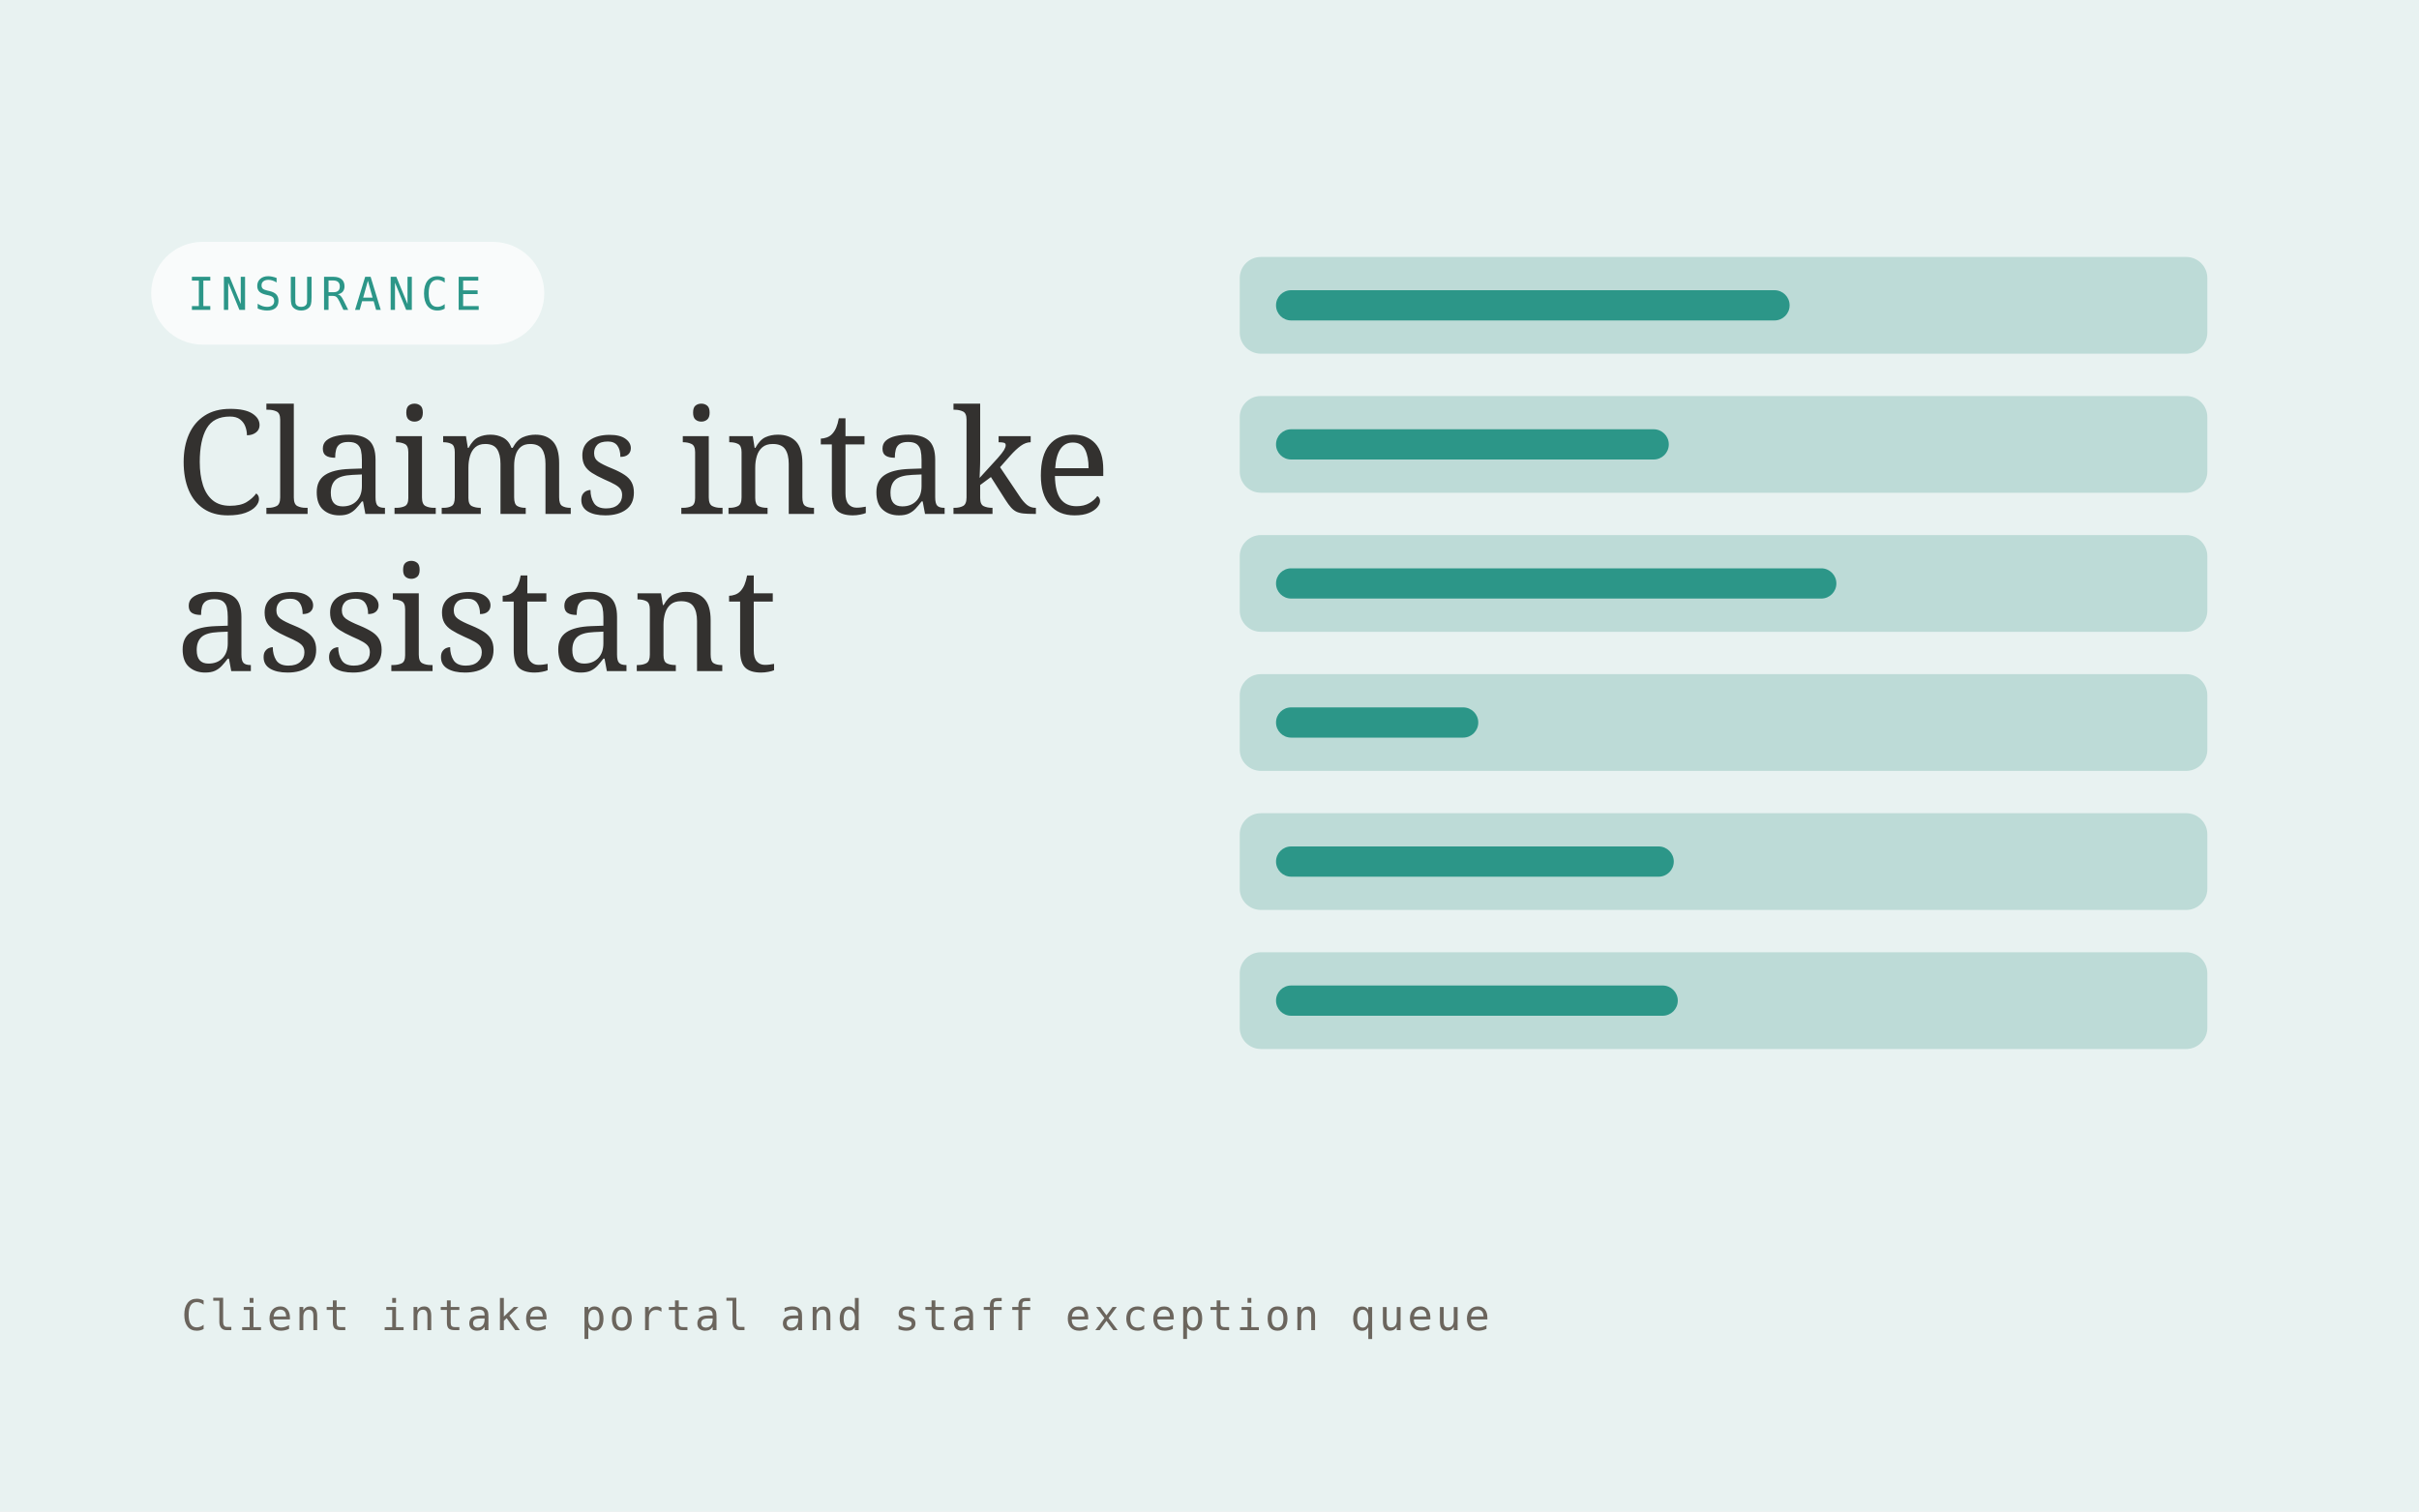
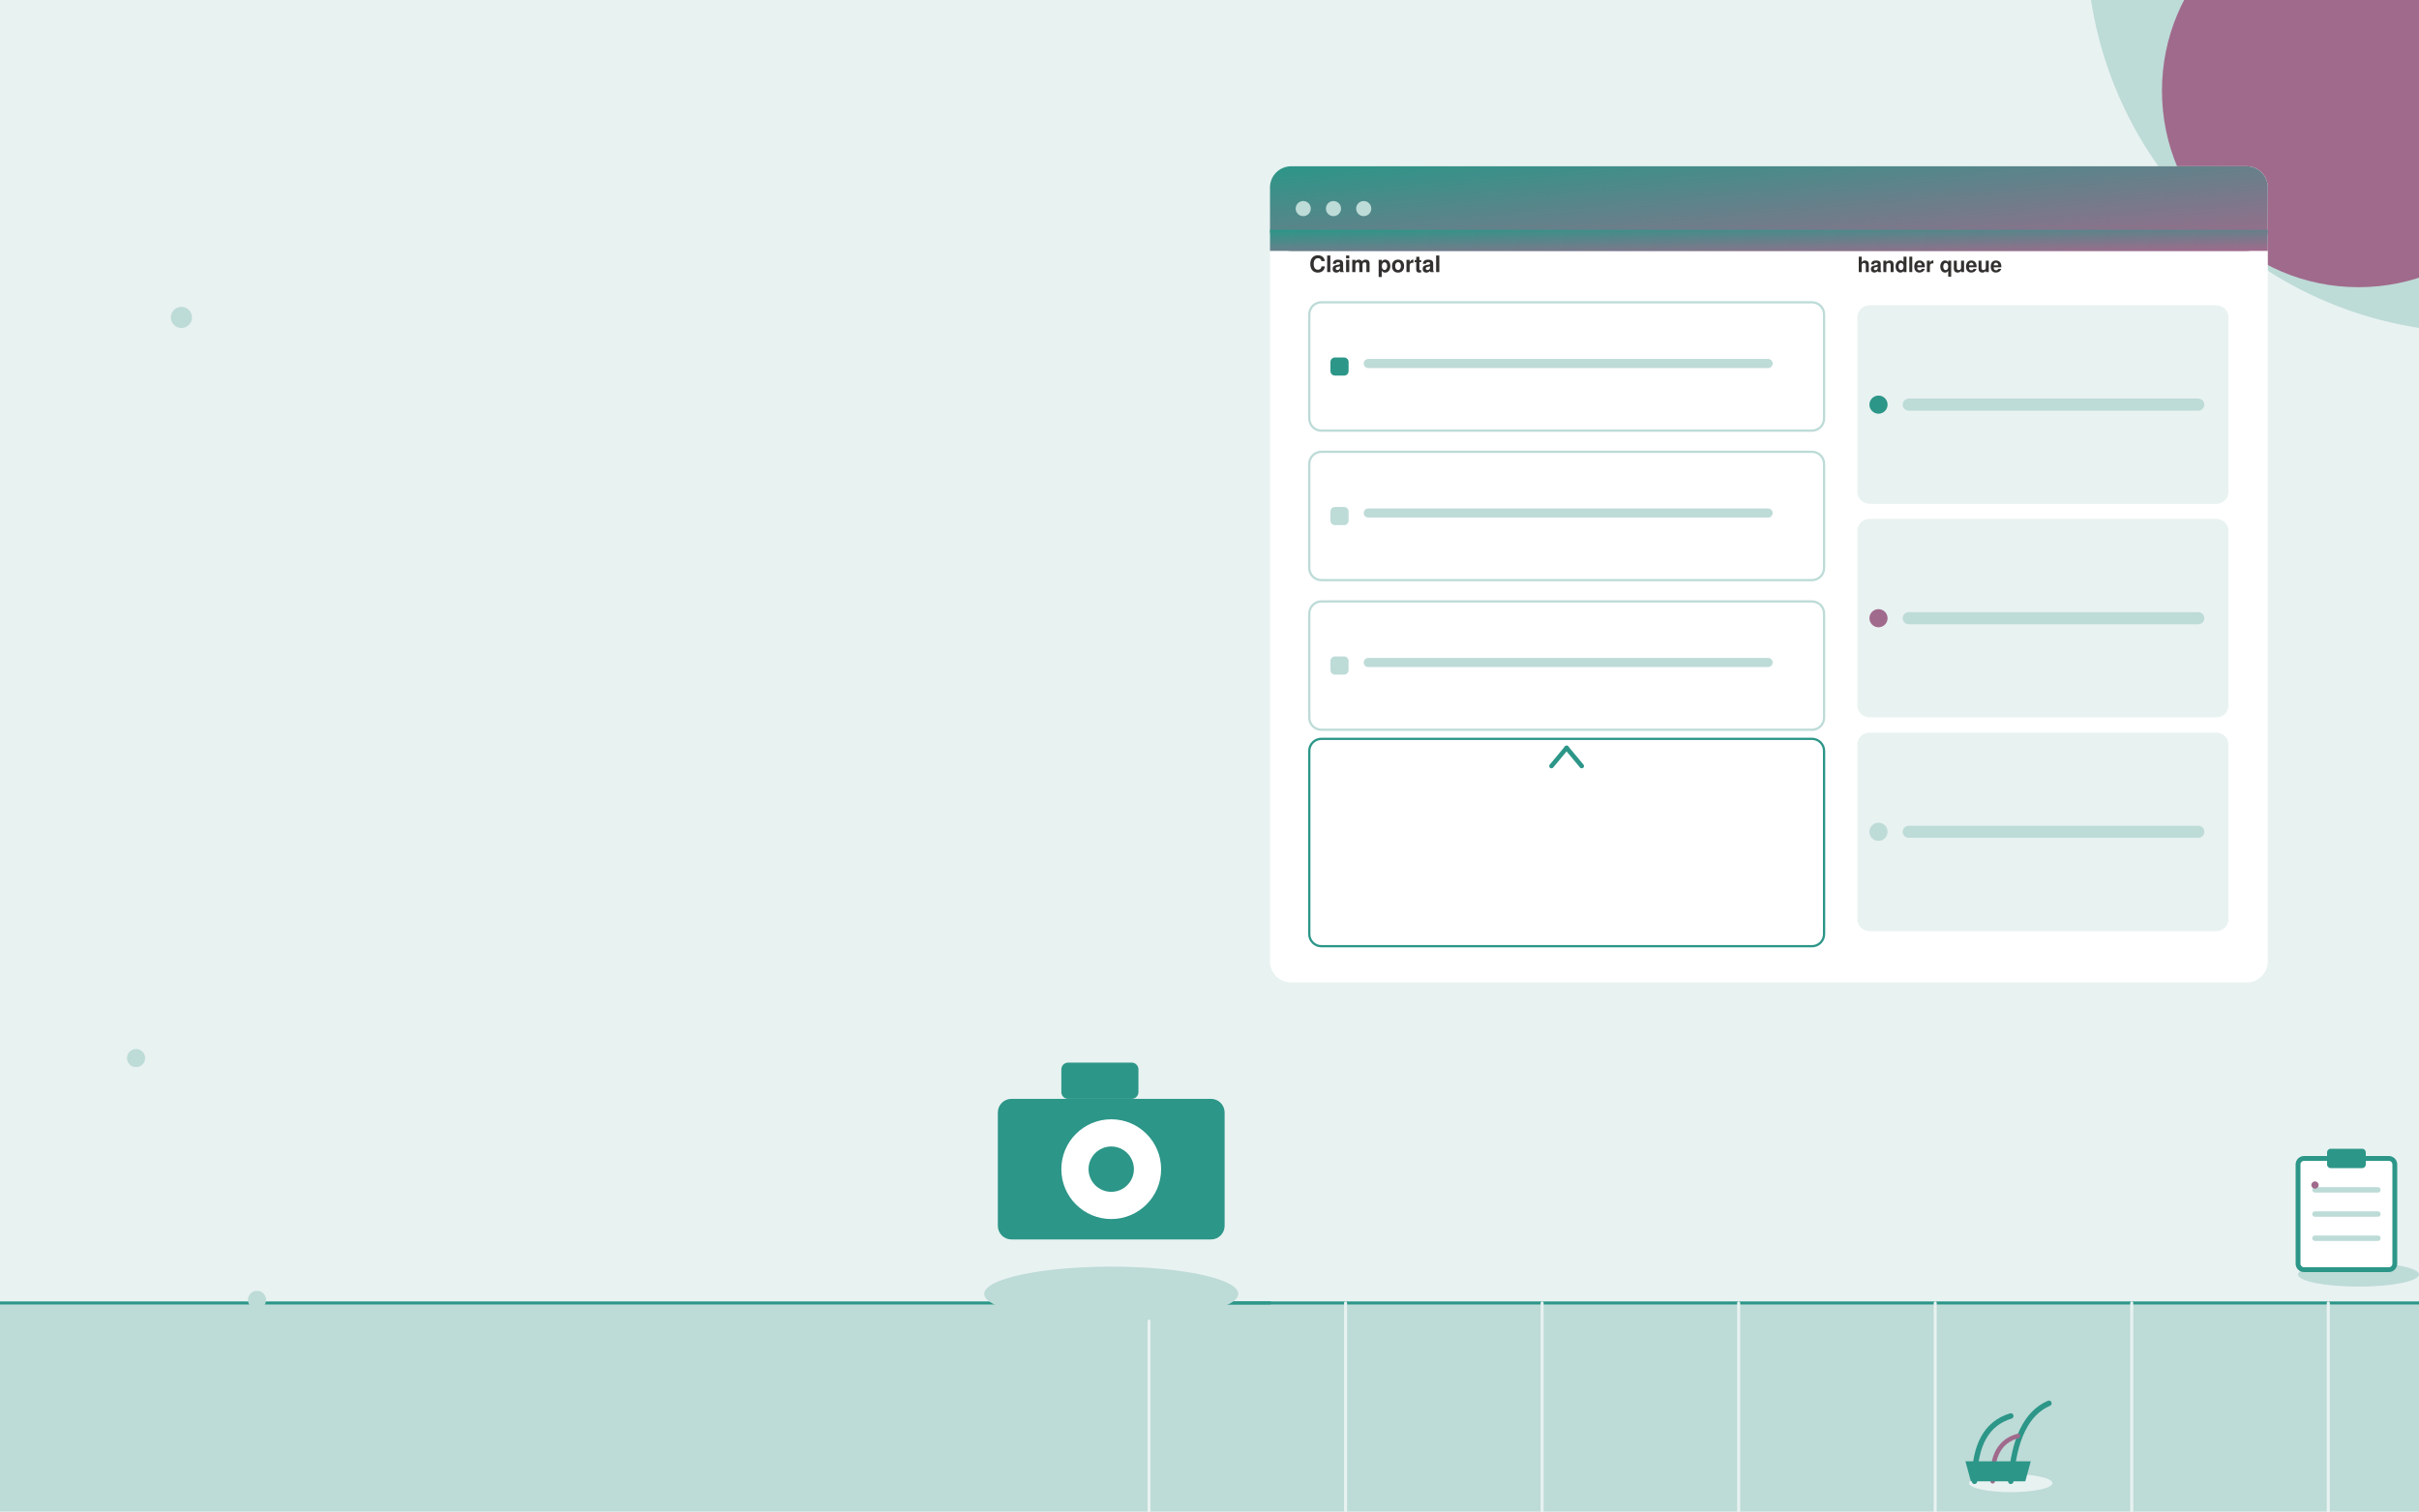
- <svg xmlns="http://www.w3.org/2000/svg" viewBox="0 0 1600 1000" width="1600" height="1000" role="img" aria-label="Claims intake assistant">
-   <rect width="1600" height="1000" fill="hsl(172 28% 93%)" />
-   <rect x="820" y="170" width="640" height="64" rx="14" fill="hsl(172 30% 80%)" />
-   <rect x="844" y="192" width="339.705" height="20" rx="10" fill="hsl(172 55% 38%)" />
-   <rect x="820" y="262" width="640" height="64" rx="14" fill="hsl(172 30% 80%)" />
-   <rect x="844" y="284" width="259.792" height="20" rx="10" fill="hsl(172 55% 38%)" />
-   <rect x="820" y="354" width="640" height="64" rx="14" fill="hsl(172 30% 80%)" />
-   <rect x="844" y="376" width="370.635" height="20" rx="10" fill="hsl(172 55% 38%)" />
-   <rect x="820" y="446" width="640" height="64" rx="14" fill="hsl(172 30% 80%)" />
-   <rect x="844" y="468" width="133.768" height="20" rx="10" fill="hsl(172 55% 38%)" />
-   <rect x="820" y="538" width="640" height="64" rx="14" fill="hsl(172 30% 80%)" />
-   <rect x="844" y="560" width="263.084" height="20" rx="10" fill="hsl(172 55% 38%)" />
-   <rect x="820" y="630" width="640" height="64" rx="14" fill="hsl(172 30% 80%)" />
-   <rect x="844" y="652" width="265.739" height="20" rx="10" fill="hsl(172 55% 38%)" />
-   <rect x="100" y="160" width="260" height="68" rx="34" fill="#ffffff" fill-opacity="0.72" />
-   <text x="124" y="205" font-family="ui-monospace,Menlo,monospace" font-size="30" letter-spacing="4" fill="hsl(172 55% 38%)">INSURANCE</text>
-   <text x="116" y="340" font-family="Georgia,serif" font-size="96" fill="#33312f">Claims intake</text>
-   <text x="116" y="444" font-family="Georgia,serif" font-size="96" fill="#33312f">assistant</text>
-   <text x="120" y="880" font-family="ui-monospace,Menlo,monospace" font-size="28" letter-spacing="2" fill="#6B655D">Client intake portal and staff exception queue</text>
+ <svg xmlns="http://www.w3.org/2000/svg" viewBox="0 0 1600 1000" width="1600" height="1000">
+   <defs>
+     <linearGradient id="gclaimsintake" x1="0" y1="0" x2="1" y2="1">
+       <stop offset="0" stop-color="hsl(172 55% 38%)" />
+       <stop offset="1" stop-color="hsl(322 22% 52%)" />
+     </linearGradient>
+   </defs>
+   <rect x="0" y="0" width="1600" height="1000" fill="hsl(172 28% 93%)" />
+   <circle cx="1640" cy="-40" r="260" fill="hsl(172 30% 80%)" />
+   <circle cx="1560" cy="60" r="130" fill="hsl(322 22% 52%)" />
+   <rect x="0" y="862" width="1600" height="138" fill="hsl(172 30% 80%)" />
+   <line x1="0" y1="862" x2="1600" y2="862" stroke="hsl(172 55% 38%)" stroke-width="2" stroke-linecap="round" />
+   <line x1="760" y1="862" x2="760" y2="1000" stroke="hsl(172 28% 93%)" stroke-width="2" stroke-linecap="round" />
+   <line x1="890" y1="862" x2="890" y2="1000" stroke="hsl(172 28% 93%)" stroke-width="2" stroke-linecap="round" />
+   <line x1="1020" y1="862" x2="1020" y2="1000" stroke="hsl(172 28% 93%)" stroke-width="2" stroke-linecap="round" />
+   <line x1="1150" y1="862" x2="1150" y2="1000" stroke="hsl(172 28% 93%)" stroke-width="2" stroke-linecap="round" />
+   <line x1="1280" y1="862" x2="1280" y2="1000" stroke="hsl(172 28% 93%)" stroke-width="2" stroke-linecap="round" />
+   <line x1="1410" y1="862" x2="1410" y2="1000" stroke="hsl(172 28% 93%)" stroke-width="2" stroke-linecap="round" />
+   <line x1="1540" y1="862" x2="1540" y2="1000" stroke="hsl(172 28% 93%)" stroke-width="2" stroke-linecap="round" />
+   <ellipse cx="1330" cy="981.2" rx="27.6" ry="6" fill="hsl(172 28% 93%)" />
+   <path d="M1306 980 q0 -36 24 -43.2" fill="none" stroke="hsl(172 55% 38%)" stroke-width="3.6" stroke-linecap="round" stroke-linejoin="round" />
+   <path d="M1330 980 q3 -42 25.2 -51.6" fill="none" stroke="hsl(172 55% 38%)" stroke-width="3.6" stroke-linecap="round" stroke-linejoin="round" />
+   <path d="M1318 980 q-1.2 -25.2 16.8 -30" fill="none" stroke="hsl(322 22% 52%)" stroke-width="3" stroke-linecap="round" stroke-linejoin="round" />
+   <path d="M1300 966.8 h43.2 l-3.6 13.2 h-36z" fill="hsl(172 55% 38%)" />
+   <circle cx="120" cy="210" r="7" fill="hsl(172 30% 80%)" />
+   <circle cx="90" cy="700" r="6" fill="hsl(172 30% 80%)" />
+   <circle cx="170" cy="860" r="6" fill="hsl(172 30% 80%)" />
+   <line x1="660" y1="862" x2="840" y2="862" stroke="hsl(172 55% 38%)" stroke-width="2" stroke-linecap="round" />
+   <rect x="840" y="110" width="660" height="540" fill="#ffffff" rx="14" />
+   <rect x="840" y="110" width="660" height="56" fill="url(#gclaimsintake)" rx="14" />
+   <rect x="840" y="152" width="660" height="14" fill="url(#gclaimsintake)" />
+   <circle cx="862" cy="138" r="5" fill="hsl(172 30% 80%)" />
+   <circle cx="882" cy="138" r="5" fill="hsl(172 30% 80%)" />
+   <circle cx="902" cy="138" r="5" fill="hsl(172 30% 80%)" />
+   <text x="866" y="180" font-family="Helvetica, Arial, sans-serif" font-size="15" fill="#33312f" text-anchor="start" font-weight="700">Claim portal</text>
+   <rect x="866" y="200" width="340.5" height="84.9" fill="#ffffff" rx="8" />
+   <rect x="866" y="200" width="340.5" height="84.9" fill="none" stroke="hsl(172 30% 80%)" stroke-width="1.5" rx="8" />
+   <rect x="880" y="236.5" width="12" height="12" fill="hsl(172 55% 38%)" rx="3" />
+   <rect x="902" y="237.5" width="270.5" height="6" fill="hsl(172 30% 80%)" rx="3" />
+   <rect x="866" y="298.9" width="340.5" height="84.9" fill="#ffffff" rx="8" />
+   <rect x="866" y="298.9" width="340.5" height="84.9" fill="none" stroke="hsl(172 30% 80%)" stroke-width="1.5" rx="8" />
+   <rect x="880" y="335.4" width="12" height="12" fill="hsl(172 30% 80%)" rx="3" />
+   <rect x="902" y="336.4" width="270.5" height="6" fill="hsl(172 30% 80%)" rx="3" />
+   <rect x="866" y="397.9" width="340.5" height="84.9" fill="#ffffff" rx="8" />
+   <rect x="866" y="397.9" width="340.5" height="84.9" fill="none" stroke="hsl(172 30% 80%)" stroke-width="1.5" rx="8" />
+   <rect x="880" y="434.3" width="12" height="12" fill="hsl(172 30% 80%)" rx="3" />
+   <rect x="902" y="435.3" width="270.5" height="6" fill="hsl(172 30% 80%)" rx="3" />
+   <rect x="866" y="488.8" width="340.5" height="137.2" fill="none" stroke="hsl(172 55% 38%)" stroke-width="1.5" rx="8" />
+   <line x1="1026.2" y1="506.8" x2="1036.2" y2="494.8" stroke="hsl(172 55% 38%)" stroke-width="3" stroke-linecap="round" />
+   <line x1="1046.2" y1="506.8" x2="1036.2" y2="494.8" stroke="hsl(172 55% 38%)" stroke-width="3" stroke-linecap="round" />
+   <text x="1228.5" y="180" font-family="Helvetica, Arial, sans-serif" font-size="14" fill="#33312f" text-anchor="start" font-weight="700">handler queue</text>
+   <rect x="1228.5" y="202" width="245.5" height="131.3" fill="hsl(172 28% 93%)" rx="8" />
+   <circle cx="1242.5" cy="267.7" r="6" fill="hsl(172 55% 38%)" />
+   <rect x="1258.5" y="263.7" width="199.5" height="8" fill="hsl(172 30% 80%)" rx="4" />
+   <rect x="1228.5" y="343.3" width="245.5" height="131.3" fill="hsl(172 28% 93%)" rx="8" />
+   <circle cx="1242.5" cy="409" r="6" fill="hsl(322 22% 52%)" />
+   <rect x="1258.5" y="405" width="199.5" height="8" fill="hsl(172 30% 80%)" rx="4" />
+   <rect x="1228.5" y="484.7" width="245.5" height="131.3" fill="hsl(172 28% 93%)" rx="8" />
+   <circle cx="1242.5" cy="550.3" r="6" fill="hsl(172 30% 80%)" />
+   <rect x="1258.5" y="546.3" width="199.5" height="8" fill="hsl(172 30% 80%)" rx="4" />
+   <ellipse cx="735" cy="856" rx="84" ry="18" fill="hsl(172 30% 80%)" />
+   <rect x="660" y="727" width="150" height="93" fill="hsl(172 55% 38%)" rx="9" />
+   <rect x="702" y="703" width="51" height="24" fill="hsl(172 55% 38%)" rx="4.5" />
+   <circle cx="735" cy="773.5" r="33" fill="#ffffff" />
+   <circle cx="735" cy="773.5" r="15" fill="hsl(172 55% 38%)" />
+   <ellipse cx="1560" cy="843.2" rx="40" ry="8" fill="hsl(172 30% 80%)" />
+   <rect x="1520" y="766.4" width="64" height="73.6" fill="#ffffff" rx="4" />
+   <rect x="1520" y="766.4" width="64" height="73.6" fill="none" stroke="hsl(172 55% 38%)" stroke-width="3.2" rx="4" />
+   <rect x="1539.2" y="760" width="25.6" height="12.8" fill="hsl(172 55% 38%)" rx="2.4" />
+   <line x1="1531.2" y1="787.2" x2="1572.8" y2="787.2" stroke="hsl(172 30% 80%)" stroke-width="3.6" stroke-linecap="round" />
+   <line x1="1531.2" y1="803.2" x2="1572.8" y2="803.2" stroke="hsl(172 30% 80%)" stroke-width="3.6" stroke-linecap="round" />
+   <line x1="1531.2" y1="819.2" x2="1572.8" y2="819.2" stroke="hsl(172 30% 80%)" stroke-width="3.6" stroke-linecap="round" />
+   <circle cx="1531.2" cy="784" r="2.4" fill="hsl(322 22% 52%)" />
</svg>
